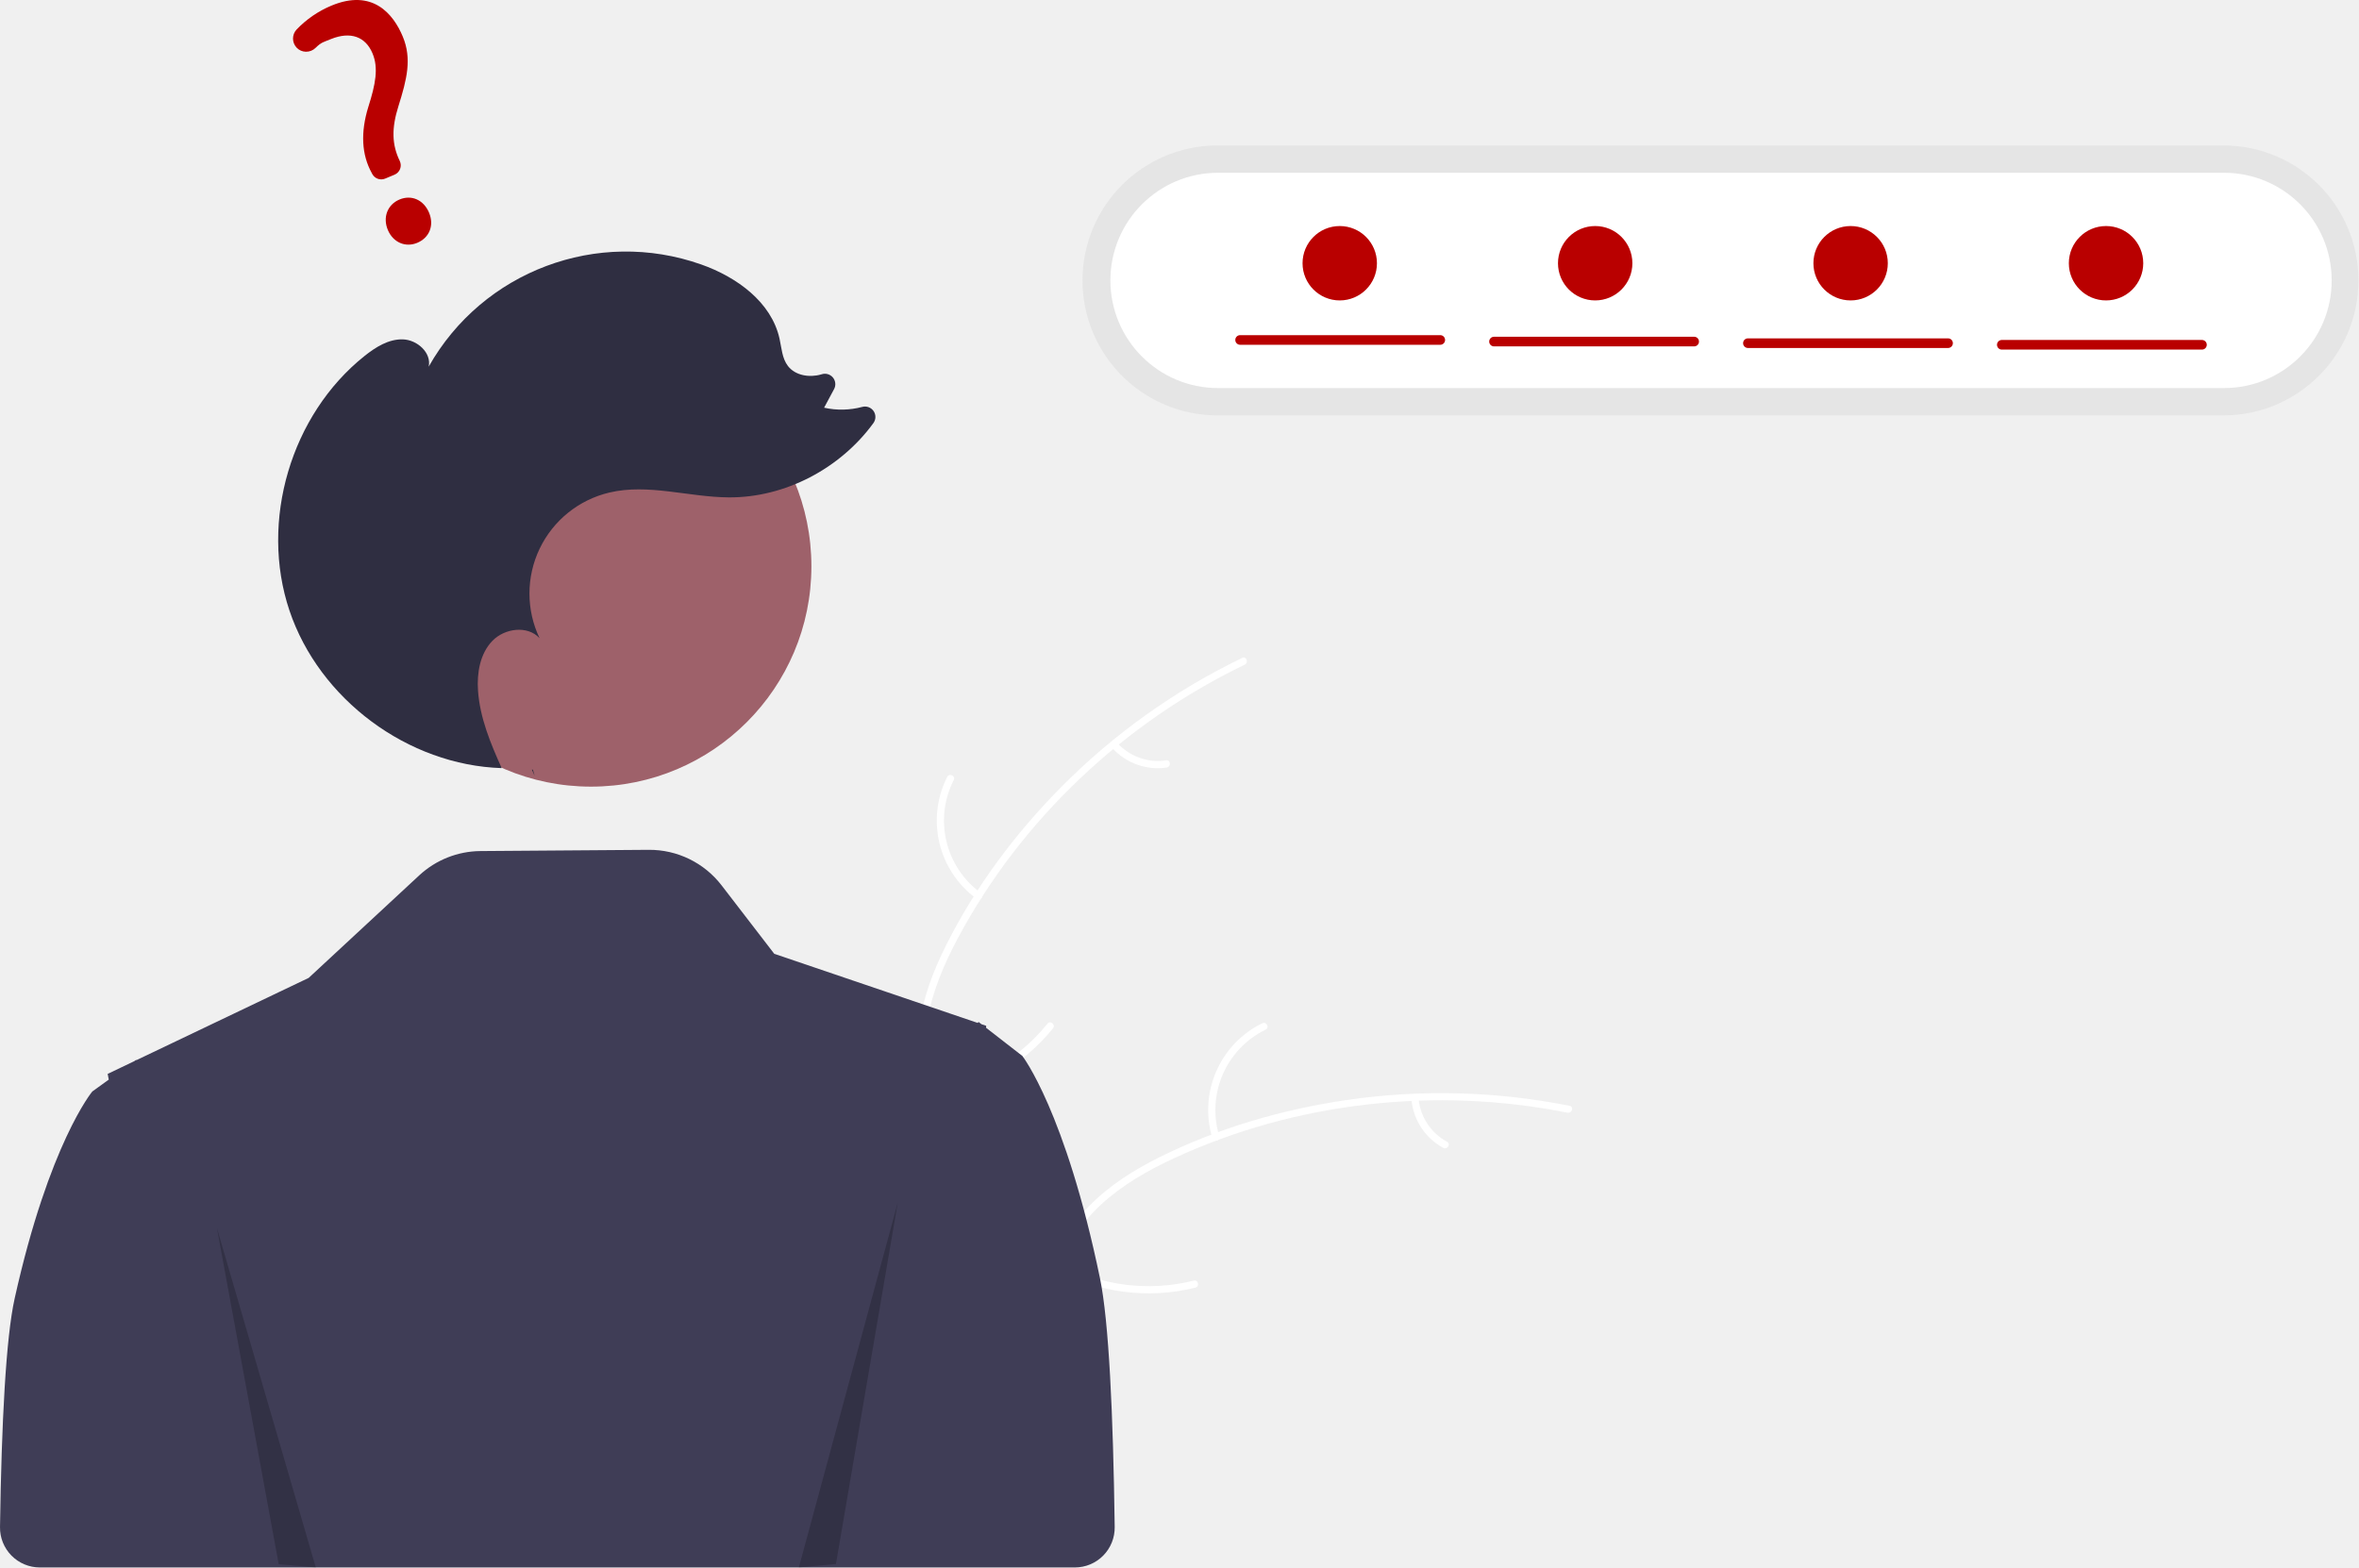
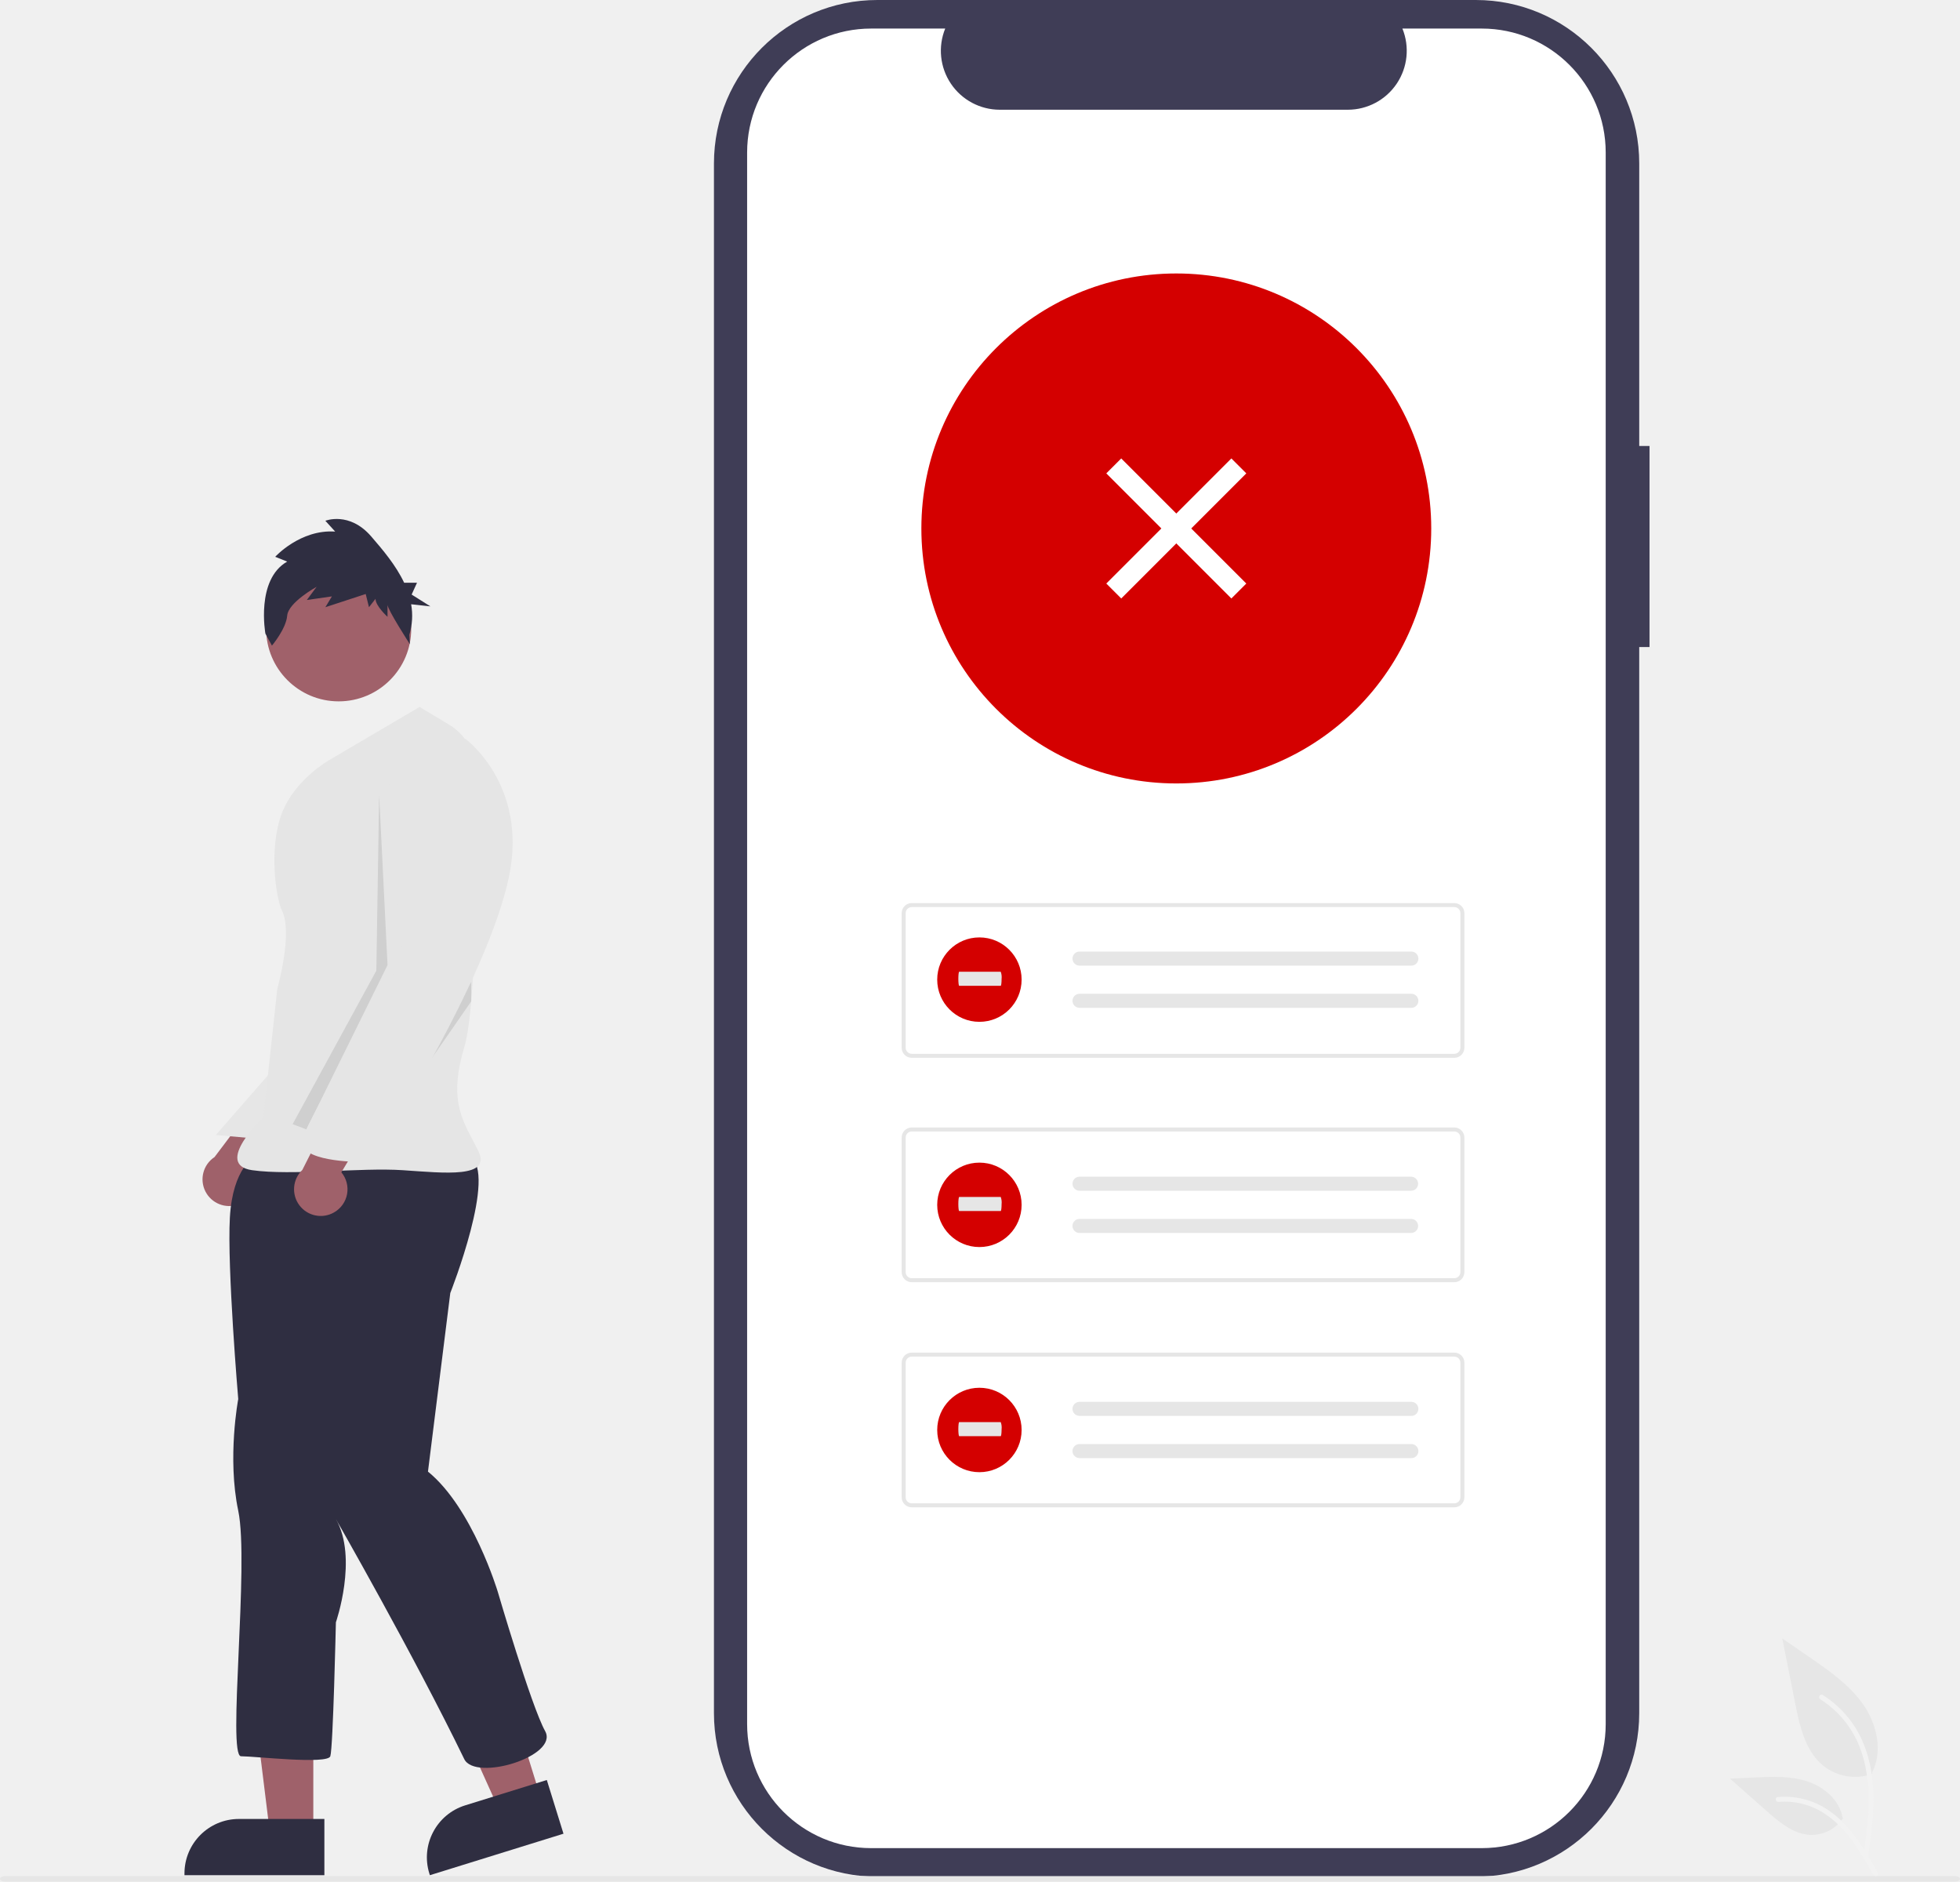
- <svg xmlns="http://www.w3.org/2000/svg" data-name="Layer 1" width="951.235" height="632.162" viewBox="0 0 951.235 632.162">
-   <path d="M465.591,496.884c32.599-57.345,94.782-101.377,160.608-97.135a303.919,303.919,0,0,0-79.931,192.744c-1.081,27.644.595,58.502-17.759,79.201-11.42,12.88-28.877,19.117-46.04,20.426-17.164,1.308-34.324-1.793-51.259-4.881l-4.108,1.261C425.537,622.556,432.992,554.23,465.591,496.884Z" transform="translate(-124.3823 -133.0693)" fill="#f0f0f0" />
-   <path d="M626.297,401.13C577.62,424.563,536.113,463.7,510.633,511.429c-5.509,10.319-10.199,21.266-12.244,32.841-2.047,11.58-.617,22.603,3.338,33.602,3.616,10.055,8.479,19.921,9.588,30.68,1.169,11.34-3.004,21.944-10.515,30.359-9.19,10.296-21.531,16.677-33.817,22.497-13.641,6.462-27.912,12.958-37.573,25.019-1.171,1.461-3.37-.441-2.201-1.9,16.809-20.983,45.583-24.928,65.536-41.831,9.31-7.887,16.3-18.628,15.859-31.214-.386-11.005-5.392-21.184-9.141-31.333-3.937-10.657-5.9-21.372-4.488-32.734,1.444-11.622,5.716-22.776,10.937-33.191,11.774-23.488,27.887-45.051,46.345-63.691a264.375,264.375,0,0,1,73.099-52.155c1.681-.809,2.612,1.947.942,2.751Z" transform="translate(-124.3823 -133.0693)" fill="#fff" />
-   <path d="M518.097,495.478a38.974,38.974,0,0,1-11.761-49.077c.851-1.666,3.48-.421,2.627,1.247a36.089,36.089,0,0,0,11.033,45.63c1.515,1.097-.393,3.291-1.9,2.201Z" transform="translate(-124.3823 -133.0693)" fill="#fff" />
-   <path d="M499.222,573.016A75.118,75.118,0,0,0,546.783,545.906c1.176-1.457,3.375.444,2.201,1.9A78.134,78.134,0,0,1,499.435,575.915c-1.855.266-2.058-2.635-.213-2.899Z" transform="translate(-124.3823 -133.0693)" fill="#fff" />
-   <path d="M574.907,432.685a22.061,22.061,0,0,0,19.718,7.03c1.851-.289,2.052,2.612.213,2.899a24.721,24.721,0,0,1-21.83-7.728,1.502,1.502,0,0,1-.151-2.05,1.461,1.461,0,0,1,2.05-.151Z" transform="translate(-124.3823 -133.0693)" fill="#fff" />
-   <path d="M757.173,580.652c-1.151.213-2.302.427-3.463.662a290.53,290.53,0,0,0-45.425,12.557c-1.149.4-2.308.823-3.443,1.255a306.284,306.284,0,0,0-96.329,58.622,297.44,297.44,0,0,0-31.2,32.695c-13.196,16.123-26.221,34.654-43.465,45.166a51.028,51.028,0,0,1-5.552,3.01l-99.338-41.204c-.179-.207-.368-.392-.548-.599l-4.041-1.464c.451-.636.932-1.287,1.383-1.923.26-.37.542-.731.802-1.102.18-.244.362-.488.511-.718.06-.081.121-.162.171-.221.149-.23.311-.429.451-.636q4.02-5.465,8.13-10.892c.009-.023.009-.023.041-.036,20.951-27.516,44.382-53.525,71.017-75.151.802-.65,1.611-1.324,2.458-1.955a283.824,283.824,0,0,1,38.364-25.951,250.912,250.912,0,0,1,22.758-11.253A208.652,208.652,0,0,1,633.669,545.389c43.431-4.033,87.669,5.869,120.98,33.154C755.5,579.241,756.331,579.931,757.173,580.652Z" transform="translate(-124.3823 -133.0693)" fill="#f0f0f0" />
-   <path d="M756.427,581.82c-52.975-10.597-109.678-4.339-158.759,18.43-10.611,4.923-20.947,10.84-29.549,18.85-8.606,8.014-14.101,17.676-17.565,28.839-3.167,10.205-5.224,21.011-10.816,30.269-5.895,9.758-15.61,15.712-26.674,17.909-13.537,2.688-27.232.352-40.545-2.397-14.782-3.053-30.088-6.459-45.063-2.646-1.814.462-2.425-2.381-.613-2.842,26.055-6.634,51.404,7.541,77.512,6.058,12.183-.692,24.23-5.06,31.455-15.374,6.318-9.019,8.449-20.16,11.566-30.521,3.273-10.879,8.157-20.616,16.124-28.838,8.151-8.41,18.277-14.744,28.715-19.916,23.542-11.665,49.39-19.181,75.35-22.951a264.375,264.375,0,0,1,89.766,2.367c1.83.366.913,3.127-.905,2.763Z" transform="translate(-124.3823 -133.0693)" fill="#fff" />
-   <path d="M613.231,592.008a38.974,38.974,0,0,1,20.158-46.266c1.682-.817,3.032,1.759,1.347,2.577a36.089,36.089,0,0,0-18.663,43.076c.549,1.788-2.296,2.391-2.842.613Z" transform="translate(-124.3823 -133.0693)" fill="#fff" />
-   <path d="M551.478,642.554a75.118,75.118,0,0,0,54.296,6.99c1.816-.456,2.427,2.387.613,2.842a78.135,78.135,0,0,1-56.485-7.388c-1.641-.905-.057-3.343,1.576-2.443Z" transform="translate(-124.3823 -133.0693)" fill="#fff" />
-   <path d="M696.396,576.075a22.061,22.061,0,0,0,11.511,17.484c1.652.884.066,3.321-1.576,2.443a24.721,24.721,0,0,1-12.777-19.314,1.502,1.502,0,0,1,1.114-1.728,1.461,1.461,0,0,1,1.728,1.114Z" transform="translate(-124.3823 -133.0693)" fill="#fff" />
-   <path d="M567.941,648.631c-13.912-67.267-31.302-89.694-31.302-89.694l-6.643-5.152-7.989-6.206.039-.798-1.895-.644-.445-.346-.729-.56-.117.126-.248.256-36.152-12.289-45.865-15.579L415.355,490.14a36.734,36.734,0,0,0-29.387-14.334l-67.829.502a36.734,36.734,0,0,0-24.71,9.801l-44.583,41.354-69.469,33.178-.117-.117-.729.521-10.734,5.132.443,2.306-6.643,4.794s-17.39,20.868-31.302,83.459c-3.539,15.926-5.281,50.09-5.91,92.188a16.069,16.069,0,0,0,16.062,16.307H511.494v-0H557.806a16.072,16.072,0,0,0,16.063-16.291C573.254,703.131,571.513,665.902,567.941,648.631Z" transform="translate(-124.3823 -133.0693)" fill="#3f3d56" />
-   <path d="M615.548,191.732a54.431,54.431,0,1,0,0,108.861H1021.187a54.431,54.431,0,0,0,0-108.861Z" transform="translate(-124.3823 -133.0693)" fill="#e5e5e5" />
-   <path d="M615.548,202.747a43.415,43.415,0,1,0,0,86.83H1021.187a43.415,43.415,0,0,0,0-86.83Z" transform="translate(-124.3823 -133.0693)" fill="#fff" />
-   <circle id="e096411a-cdc3-4e6d-bbd4-4630e1fee17e" data-name="ab6171fa-7d69-4734-b81c-8dff60f9761b" cx="238.323" cy="228.392" r="88.863" fill="#9e616a" />
-   <path d="M339.972,445.973q-.569-1.254-1.136-2.516c.146.005.29.026.435.029Z" transform="translate(-124.3823 -133.0693)" fill="#2f2e41" />
-   <path d="M271.371,276.64c4.494-3.585,9.747-6.884,15.494-6.699,5.746.185,11.573,5.375,10.383,11a91.318,91.318,0,0,1,109.895-41.208c14.282,5.039,28.287,15.119,31.568,29.904.842,3.795,1.023,7.957,3.393,11.039,2.988,3.886,8.705,4.765,13.412,3.398q.071-.021.141-.042a4.199,4.199,0,0,1,5.073,5.927l-4.041,7.537a32.383,32.383,0,0,0,15.428-.328,4.195,4.195,0,0,1,4.455,6.528c-13.325,18.294-35.586,30.108-58.303,29.969-16.146-.098-32.458-5.663-48.172-1.95a41.844,41.844,0,0,0-28.144,58.74c-4.827-5.28-14.159-4.03-19.097,1.147-4.938,5.177-6.216,12.904-5.719,20.041.761,10.916,5.038,21.201,9.546,31.212-37.801-1.19-73.555-27.707-85.59-63.572C229.008,343.267,241.674,300.33,271.371,276.64Z" transform="translate(-124.3823 -133.0693)" fill="#2f2e41" />
-   <polygon points="87.464 495.253 112.388 630.86 127.343 632.162 87.464 495.253" opacity="0.2" />
-   <polygon points="362.007 485.026 337.083 630.762 322.128 632.162 362.007 485.026" opacity="0.2" />
-   <path d="M292.629,231.001c-4.779,1.995-9.765-.191-11.857-5.2-2.123-5.085-.14-10.246,4.715-12.274,4.856-2.028,9.754.165,11.911,5.331C299.524,223.948,297.563,228.941,292.629,231.001Zm-9.154-27.482-3.8,1.587a4.099,4.099,0,0,1-5.206-1.909l-.188-.368c-4.088-7.373-4.557-16.335-1.384-26.621,2.939-9.227,4.16-15.717,1.705-21.596-2.838-6.797-8.899-8.927-16.628-5.842-2.998,1.252-3.952,1.232-6.311,3.572a5.416,5.416,0,0,1-3.921,1.593,5.235,5.235,0,0,1-3.747-1.643,5.348,5.348,0,0,1-.037-7.297,41.535,41.535,0,0,1,14.046-9.644c16.606-6.934,24.966,3.303,28.792,12.465,3.742,8.961,1.637,17.275-1.745,28.043-2.834,8.948-2.669,15.578.55,22.17a4.081,4.081,0,0,1-2.126,5.491Z" transform="translate(-124.3823 -133.0693)" fill="#b90000" />
-   <path d="M705.149,272.122h-80.707a1.944,1.944,0,1,1,0-3.888h80.707a1.944,1.944,0,0,1,0,3.888Z" transform="translate(-124.3823 -133.0693)" fill="#b90000" />
-   <path d="M807.53,272.77h-80.707a1.944,1.944,0,1,1,0-3.888h80.707a1.944,1.944,0,1,1,0,3.888Z" transform="translate(-124.3823 -133.0693)" fill="#b90000" />
-   <path d="M909.912,273.418H829.205a1.944,1.944,0,0,1,0-3.888h80.707a1.944,1.944,0,1,1,0,3.888Z" transform="translate(-124.3823 -133.0693)" fill="#b90000" />
-   <path d="M1012.294,274.066h-80.707a1.944,1.944,0,0,1,0-3.888h80.707a1.944,1.944,0,0,1,0,3.888Z" transform="translate(-124.3823 -133.0693)" fill="#b90000" />
-   <circle cx="540.235" cy="106.162" r="15" fill="#b90000" />
-   <circle cx="643.235" cy="106.162" r="15" fill="#b90000" />
-   <circle cx="746.235" cy="106.162" r="15" fill="#b90000" />
-   <circle cx="849.235" cy="106.162" r="15" fill="#b90000" />
+ <svg xmlns="http://www.w3.org/2000/svg" data-name="Layer 1" width="742.417" height="712.573" viewBox="0 0 742.417 712.573">
+   <path id="aa38b2e7-2ea9-4025-adcf-83f87c0cfc4a-195" data-name="Path 968" d="M853.606,262.605h-3.9v-106.977a61.915,61.915,0,0,0-61.915-61.915h-226.65a61.915,61.915,0,0,0-61.916,61.914v586.884a61.915,61.915,0,0,0,61.915,61.915h226.648a61.915,61.915,0,0,0,61.915-61.915v-403.758h3.9Z" transform="translate(-228.7915 -93.71349)" fill="#3f3d56" />
+   <path id="f27259c2-0089-4137-bfd8-cb22dff914f1-196" data-name="Path 969" d="M837.006,151.481v595.175a46.959,46.959,0,0,1-46.942,46.952h-231.3a46.966,46.966,0,0,1-46.973-46.952v-595.175a46.965,46.965,0,0,1,46.971-46.951h28.058a22.329,22.329,0,0,0,20.656,30.74h131.868a22.329,22.329,0,0,0,20.656-30.74h30.055a46.959,46.959,0,0,1,46.951,46.942Z" transform="translate(-228.7915 -93.71349)" fill="#fff" />
+   <circle id="fc31cc31-f989-45cc-bd1e-521a0ee1871b" data-name="Ellipse 18" cx="445.565" cy="200.129" r="96.565" fill="#d40000" />
+   <path id="a573942c-3bf3-4c43-b474-689725a927f7-197" data-name="Path 39" d="M779.672,494.309h-205.537a3.81,3.81,0,0,1-3.806-3.806V439.519a3.811,3.811,0,0,1,3.806-3.806h205.537a3.811,3.811,0,0,1,3.806,3.806v50.985a3.811,3.811,0,0,1-3.806,3.806Zm-205.537-57.074a2.286,2.286,0,0,0-2.284,2.284v50.985a2.286,2.286,0,0,0,2.284,2.284h205.537a2.286,2.286,0,0,0,2.284-2.284v-50.985a2.286,2.286,0,0,0-2.284-2.284Z" transform="translate(-228.7915 -93.71349)" fill="#e6e6e6" />
+   <path id="fb5feb1e-1fe2-48fa-806d-0a2b51d12b49-198" data-name="Path 40" d="M637.699,454.074a2.664,2.664,0,0,0,0,5.329h125.605a2.665,2.665,0,0,0,.204-5.326q-.059-.002-.117-.002h-125.692Z" transform="translate(-228.7915 -93.71349)" fill="#e6e6e6" />
+   <path id="bcb9932f-0864-4b7e-b0ed-f7254bb9b8bf-199" data-name="Path 41" d="M637.699,470.058a2.664,2.664,0,0,0,0,5.329h125.605a2.665,2.665,0,0,0,.204-5.326q-.059-.002-.117-.002h-125.692Z" transform="translate(-228.7915 -93.71349)" fill="#e6e6e6" />
+   <path id="f88e2a8b-becc-4da9-bd36-af011daaaaf2-200" data-name="Path 42" d="M779.672,579.289h-205.537a3.81,3.81,0,0,1-3.806-3.806V524.499a3.811,3.811,0,0,1,3.806-3.806h205.537a3.811,3.811,0,0,1,3.806,3.806v50.985A3.811,3.811,0,0,1,779.672,579.289Zm-205.537-57.074a2.286,2.286,0,0,0-2.284,2.284v50.985a2.286,2.286,0,0,0,2.284,2.284h205.537a2.286,2.286,0,0,0,2.284-2.284v-50.985a2.286,2.286,0,0,0-2.284-2.284Z" transform="translate(-228.7915 -93.71349)" fill="#e6e6e6" />
+   <path id="e192d34f-2ccc-4f79-b47a-46430e4d87f6-201" data-name="Path 43" d="M637.699,539.33a2.664,2.664,0,0,0,0,5.329h125.605a2.665,2.665,0,0,0,.087-5.328h-125.692Z" transform="translate(-228.7915 -93.71349)" fill="#e6e6e6" />
+   <path id="b230677c-48cc-4ee6-87d6-a753204ffe47-202" data-name="Path 44" d="M637.699,555.318a2.664,2.664,0,0,0,0,5.329h125.605a2.665,2.665,0,0,0,.087-5.328h-125.692Z" transform="translate(-228.7915 -93.71349)" fill="#e6e6e6" />
+   <path id="b88a2a79-0ae3-4fd9-9894-02e0db9a2271-203" data-name="Path 39-2" d="M779.672,664.547h-205.537a3.81,3.81,0,0,1-3.806-3.806V609.758a3.811,3.811,0,0,1,3.806-3.806h205.537a3.811,3.811,0,0,1,3.806,3.806v50.985a3.811,3.811,0,0,1-3.806,3.806Zm-205.537-57.074a2.286,2.286,0,0,0-2.284,2.284v50.985a2.286,2.286,0,0,0,2.284,2.284h205.537a2.286,2.286,0,0,0,2.284-2.284v-50.985a2.286,2.286,0,0,0-2.284-2.284Z" transform="translate(-228.7915 -93.71349)" fill="#e6e6e6" />
+   <path id="aa2394a9-8b56-4a12-a2cd-a583e6ea12eb-204" data-name="Path 40-2" d="M637.699,624.591a2.664,2.664,0,1,0,0,5.329h125.605a2.665,2.665,0,0,0,.204-5.326q-.059-.002-.117-.002h-125.692Z" transform="translate(-228.7915 -93.71349)" fill="#e6e6e6" />
+   <path id="bc352cb2-8959-4b51-bd18-df6817a9a47e-205" data-name="Path 41-2" d="M637.699,640.578a2.664,2.664,0,0,0,0,5.329h125.605a2.665,2.665,0,0,0,.204-5.326q-.059-.002-.117-.002h-125.692Z" transform="translate(-228.7915 -93.71349)" fill="#e6e6e6" />
+   <path id="b30ee82f-5b3a-4aa4-9db7-ead828191937-206" data-name="Path 970" d="M969.27,806.287h-738.541c-1.071,0-1.938-.468-1.938-1.045s.868-1.045,1.938-1.045H969.271c1.07,0,1.938.468,1.938,1.045S970.341,806.287,969.27,806.287Z" transform="translate(-228.7915 -93.71349)" fill="#e6e6e6" />
+   <g id="f24cf2fd-107c-4150-a0f1-6f6b12d88bf3" data-name="Group 58">
+     <path id="a2b576eb-bb95-4480-aa60-cd8aa023fe61-207" data-name="Path 438" d="M937.992,765.522a19.474,19.474,0,0,1-18.806-3.313c-6.587-5.528-8.652-14.636-10.332-23.07l-4.97-24.945,10.405,7.165c7.483,5.152,15.134,10.47,20.316,17.933s7.443,17.651,3.28,25.726" transform="translate(-228.7915 -93.71349)" fill="#e6e6e6" />
+     <path id="fe1c5433-44e0-47a6-8430-329cbd7c4dea-208" data-name="Path 439" d="M936.385,797.459c1.31-9.542,2.657-19.206,1.738-28.849-.816-8.565-3.429-16.93-8.749-23.789a39.574,39.574,0,0,0-10.153-9.2c-1.015-.641-1.95.968-.939,1.606a37.622,37.622,0,0,1,14.881,17.956c3.24,8.241,3.76,17.224,3.2,25.977-.338,5.294-1.053,10.553-1.774,15.805a.964.964,0,0,0,.65,1.144.936.936,0,0,0,1.144-.65Z" transform="translate(-228.7915 -93.71349)" fill="#f2f2f2" />
+     <path id="f0043cfc-c9b9-4981-8afd-8c13c1b6f93f-209" data-name="Path 442" d="M926.958,782.148a14.336,14.336,0,0,1-12.491,6.447c-6.323-.3-11.595-4.713-16.34-8.9l-14.035-12.395,9.289-.444c6.68-.32,13.533-.618,19.9,1.442s12.231,7.018,13.394,13.6" transform="translate(-228.7915 -93.71349)" fill="#e6e6e6" />
+     <path id="b883c521-5e9e-4a38-b47c-4f8b0cd8c6cd-210" data-name="Path 443" d="M940.086,802.943c-6.3-11.156-13.618-23.555-26.685-27.518a29.779,29.779,0,0,0-11.224-1.159c-1.192.1-.894,1.94.3,1.837a27.665,27.665,0,0,1,17.912,4.739c5.051,3.438,8.983,8.217,12.311,13.286,2.039,3.1,3.865,6.341,5.691,9.573C938.971,804.733,940.677,803.988,940.086,802.943Z" transform="translate(-228.7915 -93.71349)" fill="#f2f2f2" />
+   </g>
+   <g id="b241f6a5-c54d-499c-8ecd-4235a19d143f" data-name="Group 59">
+     <circle id="bfaee8a8-2192-45bf-83cb-a2f223d41a02" data-name="Ellipse 5" cx="370.986" cy="370.985" r="15.986" fill="#d40000" />
+     <path id="ae47602b-fb54-4e88-955d-49b260f35f7f-211" data-name="Path 40-3" d="M592.124,461.712c-.184,0-.333,1.193-.333,2.664s.149,2.665.333,2.665h15.719c.184.024.336-1.149.339-2.62a5.943,5.943,0,0,0-.328-2.708h-15.73Z" transform="translate(-228.7915 -93.71349)" fill="#e6e6e6" />
+   </g>
+   <g id="a1e1e52b-75f8-4aa9-8279-faf451e6aae1" data-name="Group 60">
+     <circle id="fa3a3ce2-c232-40ee-81b4-25b83d5b931c" data-name="Ellipse 5-2" cx="370.986" cy="456.278" r="15.986" fill="#d40000" />
+     <path id="aaaffa69-7c16-47ec-b12d-87139789d2df-212" data-name="Path 40-4" d="M592.124,547.005c-.184,0-.333,1.193-.333,2.664s.149,2.665.333,2.665h15.719c.184.024.336-1.149.339-2.62a5.943,5.943,0,0,0-.328-2.708h-15.73Z" transform="translate(-228.7915 -93.71349)" fill="#e6e6e6" />
+   </g>
+   <g id="fd2b54c2-3dec-4fb6-9f72-e6c667a136b8" data-name="Group 61">
+     <circle id="abc19202-5605-459b-9c25-b430addb8839" data-name="Ellipse 5-3" cx="370.986" cy="541.536" r="15.986" fill="#d40000" />
+     <path id="f69fbb38-8754-494b-94fa-96f6df4fd0e7-213" data-name="Path 40-5" d="M592.124,632.263c-.184,0-.333,1.193-.333,2.664s.149,2.665.333,2.665h15.719c.184.024.336-1.149.339-2.62a5.943,5.943,0,0,0-.328-2.708h-15.73Z" transform="translate(-228.7915 -93.71349)" fill="#e6e6e6" />
+   </g>
+   <rect x="670.356" y="260.342" width="8" height="67" transform="translate(-239.0551 469.193) rotate(-45)" fill="#fff" />
+   <rect x="670.356" y="260.342" width="8" height="67" transform="translate(176.501 -484.491) rotate(45)" fill="#fff" />
+   <path d="M319.051,549.848a10.056,10.056,0,0,0,5.388-14.447l23.565-26.864-18.395-2.538-19.558,25.899a10.11,10.11,0,0,0,9,17.95Z" transform="translate(-228.7915 -93.71349)" fill="#9f616a" />
+   <polygon points="118.679 694.215 102.244 694.214 94.425 630.82 118.682 630.821 118.679 694.215" fill="#9f616a" />
+   <path d="M351.662,803.86l-52.995-.002v-.67a20.628,20.628,0,0,1,20.627-20.627h.001l32.367.001Z" transform="translate(-228.7915 -93.71349)" fill="#2f2e41" />
+   <polygon points="204.713 680.461 189.017 685.334 162.751 627.11 185.917 619.918 204.713 680.461" fill="#9f616a" />
+   <path d="M442.232,788.147,391.621,803.86l-.199-.64a20.628,20.628,0,0,1,13.582-25.816l.001-0,30.912-9.597Z" transform="translate(-228.7915 -93.71349)" fill="#2f2e41" />
+   <path id="ae9bdfa9-f7e0-4b2f-8168-ca8868d01318-214" data-name="Path 973" d="M334.884,495.656l-24.341,27.877,19.056,1.715Z" transform="translate(-228.7915 -93.71349)" fill="#e6e6e6" />
+   <path id="b88343d2-9c47-4183-8a8a-427a73d8d9be-215" data-name="Path 975" d="M325.373,531.589s-8.455,4.227-9.512,23.251,3.171,68.7,3.171,68.7-4.227,22.194,0,42.274-4.227,93,1.057,93,32.762,3.171,33.819,0,2.114-50.729,2.114-50.729,8.455-24.308,0-39.1c0,0,29.521,51.548,48.615,90.889,4.179,8.61,35.933-1.057,30.649-10.569s-17.966-52.843-17.966-52.843-9.512-31.706-26.421-45.445l8.455-67.639s17.967-45.445,7.4-51.786S325.373,531.589,325.373,531.589Z" transform="translate(-228.7915 -93.71349)" fill="#2f2e41" />
+   <circle id="fdc24b21-a9e1-47f2-b2e4-7458730b7c21" data-name="Ellipse 182" cx="128.287" cy="238.129" r="27.478" fill="#a0616a" />
+   <path id="ac268c91-41f4-49c7-bce6-773e5eb69fa2-216" data-name="Path 976" d="M387.727,361.434l-34.16,20.08s-13.08,7.366-17.966,20.08c-5.208,13.55-2.181,32.628,0,36.99,4.227,8.455-1.773,29.592-1.773,29.592l-5.284,48.615s-19.023,17.966-4.227,20.08,41.217-1.057,57.07,0,33.819,3.171,28.535-7.4-11.625-17.967-5.284-39.1c4.962-16.54,4.747-78.383,4.419-104.5a21.025,21.025,0,0,0-10.211-17.767Z" transform="translate(-228.7915 -93.71349)" fill="#e5e5e5" />
+   <path id="aebed2c8-94ca-417e-8b11-27e17cbf3024-217" data-name="Path 980" d="M372.407,394.726l3.17,64.468-30.726,62.223-5.211-1.983,31.706-58.127Z" transform="translate(-228.7915 -93.71349)" opacity="0.1" style="isolation:isolate" />
+   <path id="e13ea0c4-bc86-4025-9528-1665a42d3372-218" data-name="Path 982" d="M407.279,472.932v-7.4l-35.929,59.186Z" transform="translate(-228.7915 -93.71349)" opacity="0.1" style="isolation:isolate" />
+   <path id="eb3190ba-6b3f-4b2b-91d1-1543e580b413-219" data-name="Path 983" d="M337.576,306.387l-4.539-1.816s9.5-10.457,22.713-9.548l-3.717-4.092s9.085-3.637,17.345,5.91c4.342,5.019,9.365,10.919,12.5,17.564h4.865l-2.03,4.471,7.106,4.471-7.294-.8a24.739,24.739,0,0,1-.69,11.579l.2,3.534s-8.459-13.089-8.459-14.905v4.547s-4.543-4.092-4.543-6.82l-2.478,3.183-1.239-5-15.28,5,2.476-4.094-9.5,1.364,3.717-5s-10.737,5.91-11.15,10.912-5.781,11.366-5.781,11.366l-2.478-4.547S325.604,313.207,337.576,306.387Z" transform="translate(-228.7915 -93.71349)" fill="#2f2e41" />
+   <path d="M355.354,552.839a10.056,10.056,0,0,0,2.738-15.174l18.423-30.62-18.554.768-14.65,28.96a10.11,10.11,0,0,0,12.043,16.067Z" transform="translate(-228.7915 -93.71349)" fill="#9f616a" />
+   <path id="a62f6567-f472-4931-86f9-ff652851a370-220" data-name="Path 981" d="M397.24,375.175l7.926-1.585s23.779,17.438,16.381,52.314-40.16,87.719-40.16,87.719-7.4,9.512-9.512,11.625-6.341,0-4.227,3.171-3.171,5.284-3.171,5.284-23.251,0-21.137-8.455,38.047-68.7,38.047-68.7l-5.284-56.013S371.874,373.062,397.24,375.175Z" transform="translate(-228.7915 -93.71349)" fill="#e5e5e5" />
</svg>
